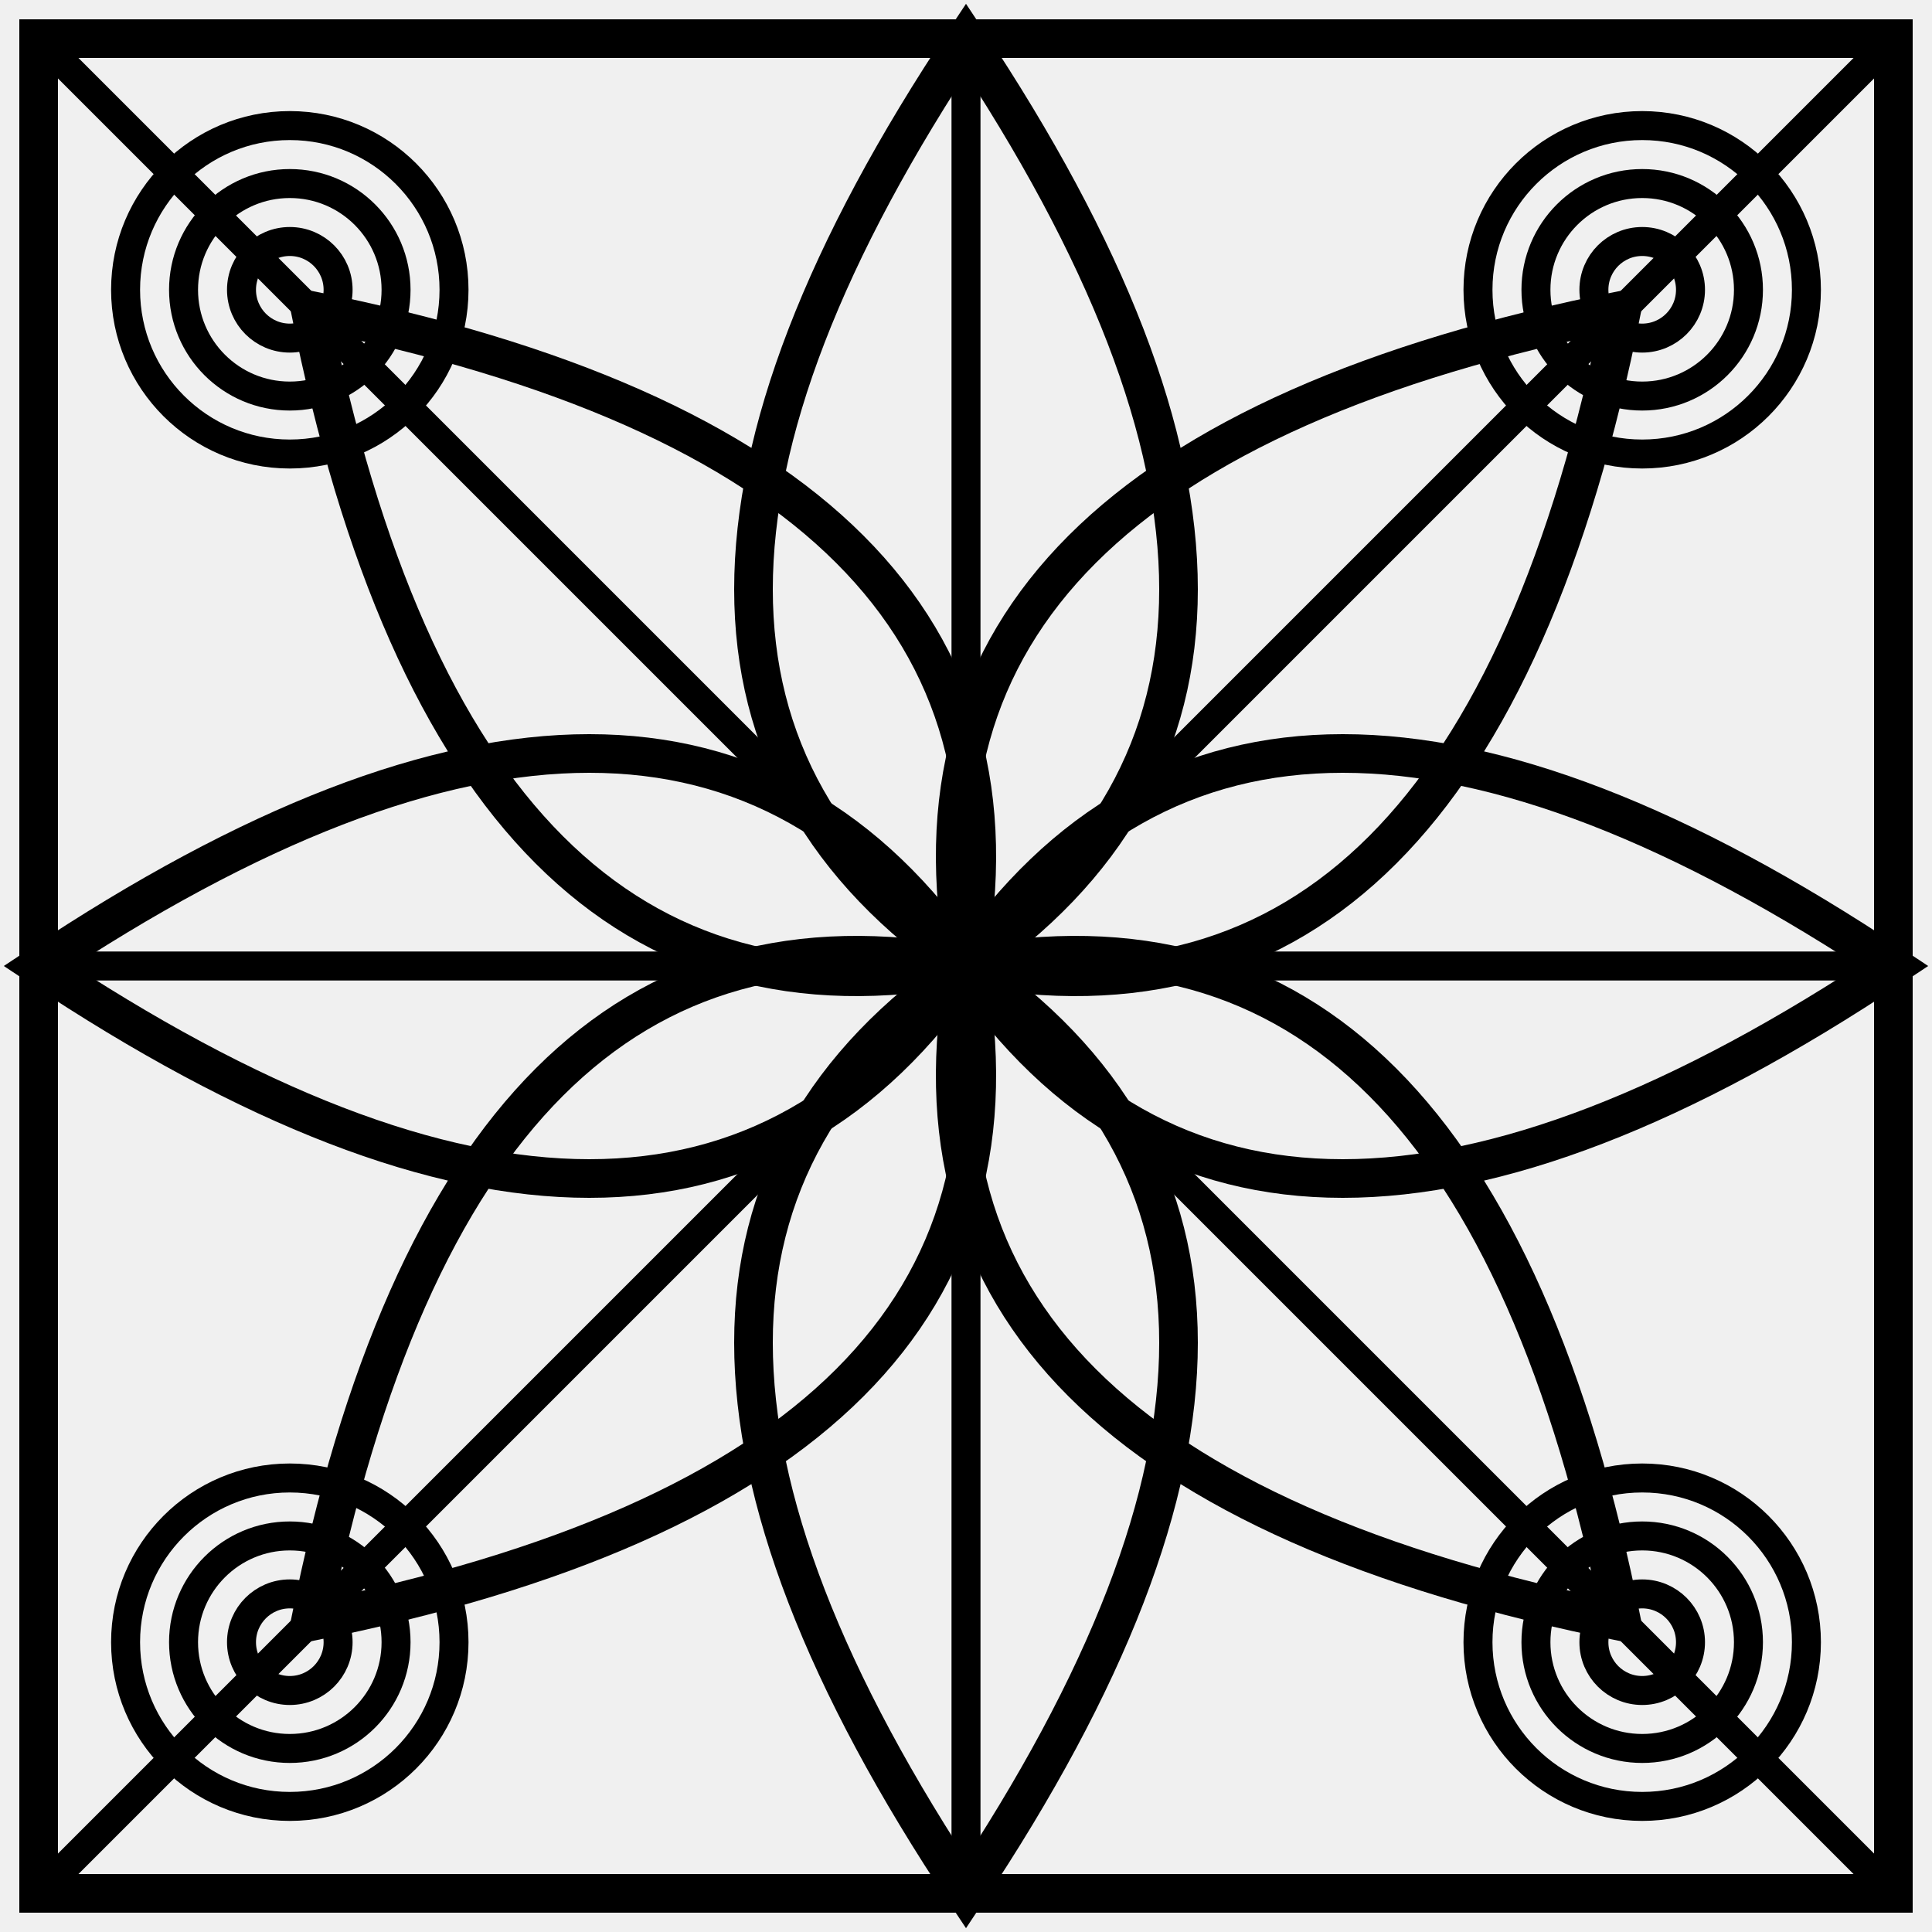
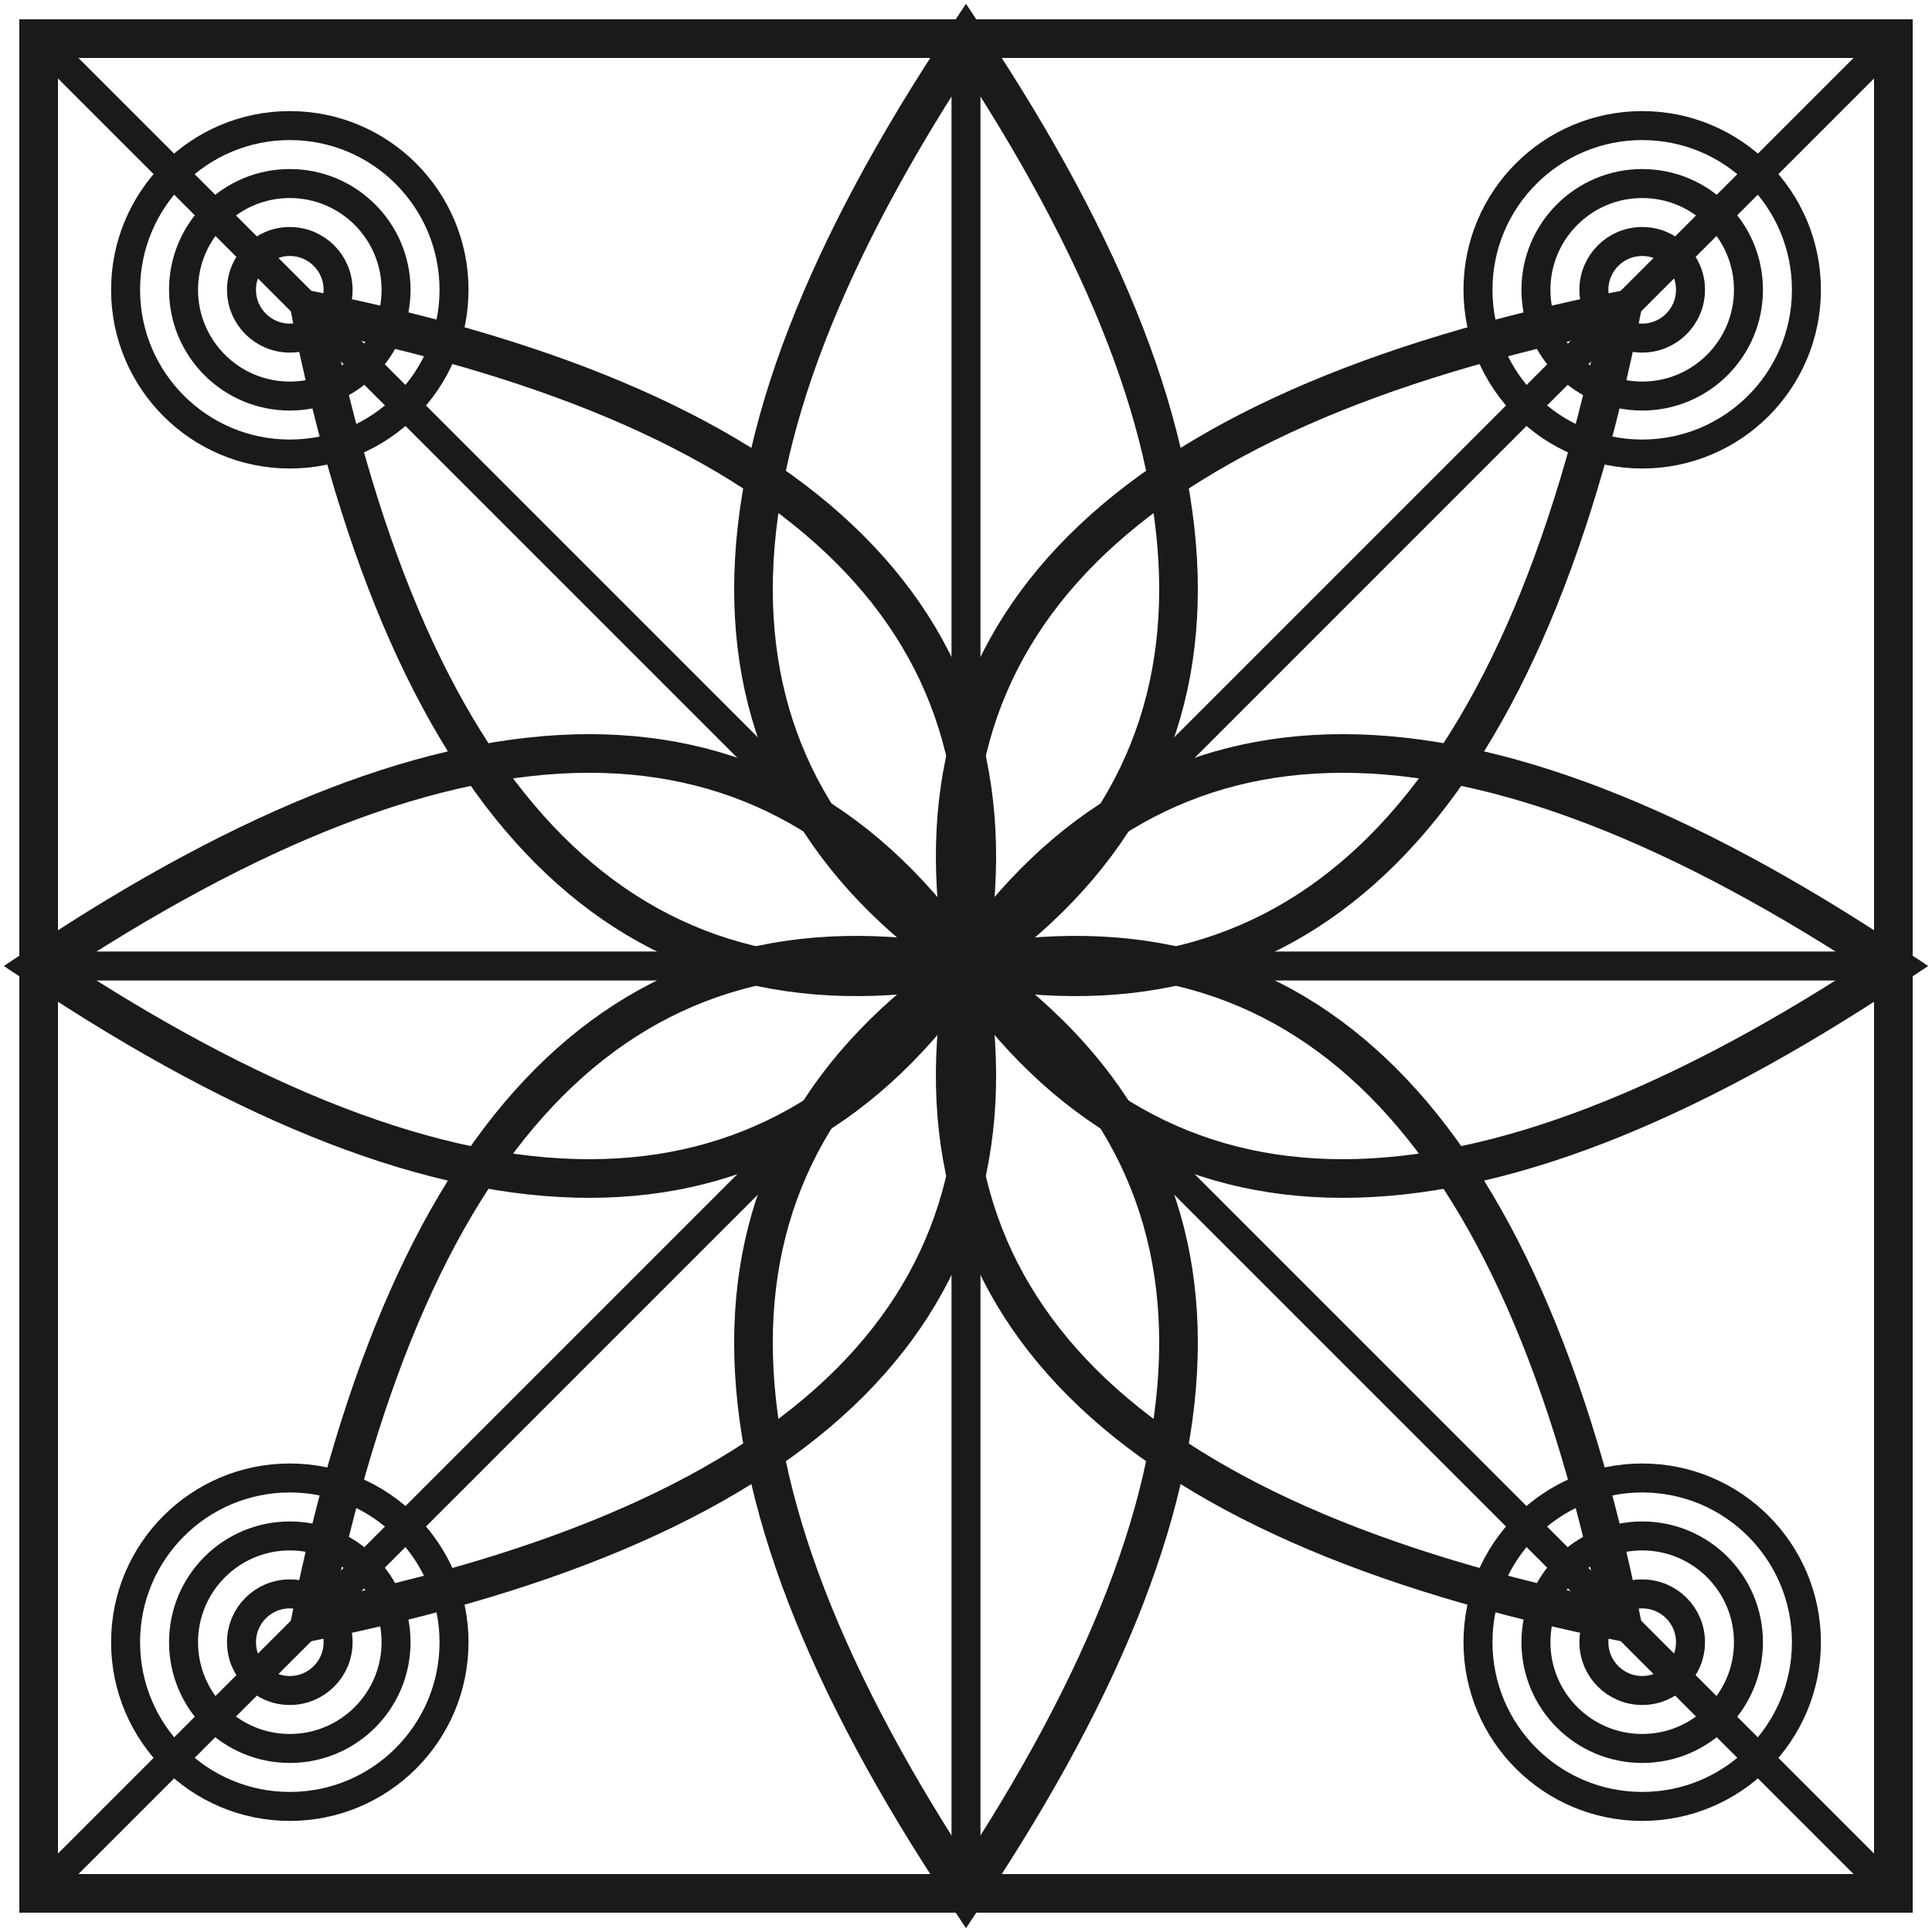
<svg xmlns="http://www.w3.org/2000/svg" viewBox="0 0 100 100" width="100%" height="100%">
-   <rect x="2" y="2" width="96" height="96" fill="none" stroke="currentColor" stroke-width="2" />
-   <line x1="2" y1="2" x2="98" y2="98" stroke="currentColor" stroke-width="1.5" />
-   <line x1="2" y1="98" x2="98" y2="2" stroke="currentColor" stroke-width="1.5" />
-   <line x1="50" y1="2" x2="50" y2="98" stroke="currentColor" stroke-width="1.5" />
-   <line x1="2" y1="50" x2="98" y2="50" stroke="currentColor" stroke-width="1.5" />
-   <circle cx="15" cy="15" r="2.5" fill="none" stroke="currentColor" stroke-width="1.5" />
-   <circle cx="15" cy="15" r="5.5" fill="none" stroke="currentColor" stroke-width="1.5" />
-   <circle cx="15" cy="15" r="8.5" fill="none" stroke="currentColor" stroke-width="1.5" />
-   <circle cx="85" cy="15" r="2.5" fill="none" stroke="currentColor" stroke-width="1.5" />
-   <circle cx="85" cy="15" r="5.5" fill="none" stroke="currentColor" stroke-width="1.5" />
-   <circle cx="85" cy="15" r="8.5" fill="none" stroke="currentColor" stroke-width="1.5" />
-   <circle cx="15" cy="85" r="2.5" fill="none" stroke="currentColor" stroke-width="1.5" />
-   <circle cx="15" cy="85" r="5.5" fill="none" stroke="currentColor" stroke-width="1.5" />
-   <circle cx="15" cy="85" r="8.5" fill="none" stroke="currentColor" stroke-width="1.5" />
-   <circle cx="85" cy="85" r="2.5" fill="none" stroke="currentColor" stroke-width="1.5" />
-   <circle cx="85" cy="85" r="5.5" fill="none" stroke="currentColor" stroke-width="1.5" />
-   <circle cx="85" cy="85" r="8.5" fill="none" stroke="currentColor" stroke-width="1.5" />
-   <g fill="none" stroke="currentColor" stroke-width="2">
+   <rect width="100" height="100" fill="#ffffff" />
+   <rect x="2" y="2" width="96" height="96" fill="none" stroke="#1a1a1a" stroke-width="2" />
+   <line x1="2" y1="2" x2="98" y2="98" stroke="#1a1a1a" stroke-width="1.5" />
+   <line x1="2" y1="98" x2="98" y2="2" stroke="#1a1a1a" stroke-width="1.5" />
+   <line x1="50" y1="2" x2="50" y2="98" stroke="#1a1a1a" stroke-width="1.5" />
+   <line x1="2" y1="50" x2="98" y2="50" stroke="#1a1a1a" stroke-width="1.5" />
+   <circle cx="15" cy="15" r="2.5" fill="none" stroke="#1a1a1a" stroke-width="1.5" />
+   <circle cx="15" cy="15" r="5.5" fill="none" stroke="#1a1a1a" stroke-width="1.5" />
+   <circle cx="15" cy="15" r="8.5" fill="none" stroke="#1a1a1a" stroke-width="1.5" />
+   <circle cx="85" cy="15" r="2.5" fill="none" stroke="#1a1a1a" stroke-width="1.5" />
+   <circle cx="85" cy="15" r="5.5" fill="none" stroke="#1a1a1a" stroke-width="1.5" />
+   <circle cx="85" cy="15" r="8.5" fill="none" stroke="#1a1a1a" stroke-width="1.5" />
+   <circle cx="15" cy="85" r="2.5" fill="none" stroke="#1a1a1a" stroke-width="1.5" />
+   <circle cx="15" cy="85" r="5.5" fill="none" stroke="#1a1a1a" stroke-width="1.5" />
+   <circle cx="15" cy="85" r="8.5" fill="none" stroke="#1a1a1a" stroke-width="1.5" />
+   <circle cx="85" cy="85" r="2.5" fill="none" stroke="#1a1a1a" stroke-width="1.5" />
+   <circle cx="85" cy="85" r="5.5" fill="none" stroke="#1a1a1a" stroke-width="1.5" />
+   <circle cx="85" cy="85" r="8.5" fill="none" stroke="#1a1a1a" stroke-width="1.5" />
+   <g fill="none" stroke="#1a1a1a" stroke-width="2">
    <path d="M 50 50 Q 28 35 50 2 Q 72 35 50 50" />
    <path d="M 50 50 Q 28 35 50 2 Q 72 35 50 50" transform="rotate(45 50 50)" />
    <path d="M 50 50 Q 28 35 50 2 Q 72 35 50 50" transform="rotate(90 50 50)" />
    <path d="M 50 50 Q 28 35 50 2 Q 72 35 50 50" transform="rotate(135 50 50)" />
    <path d="M 50 50 Q 28 35 50 2 Q 72 35 50 50" transform="rotate(180 50 50)" />
    <path d="M 50 50 Q 28 35 50 2 Q 72 35 50 50" transform="rotate(225 50 50)" />
    <path d="M 50 50 Q 28 35 50 2 Q 72 35 50 50" transform="rotate(270 50 50)" />
    <path d="M 50 50 Q 28 35 50 2 Q 72 35 50 50" transform="rotate(315 50 50)" />
  </g>
</svg>
